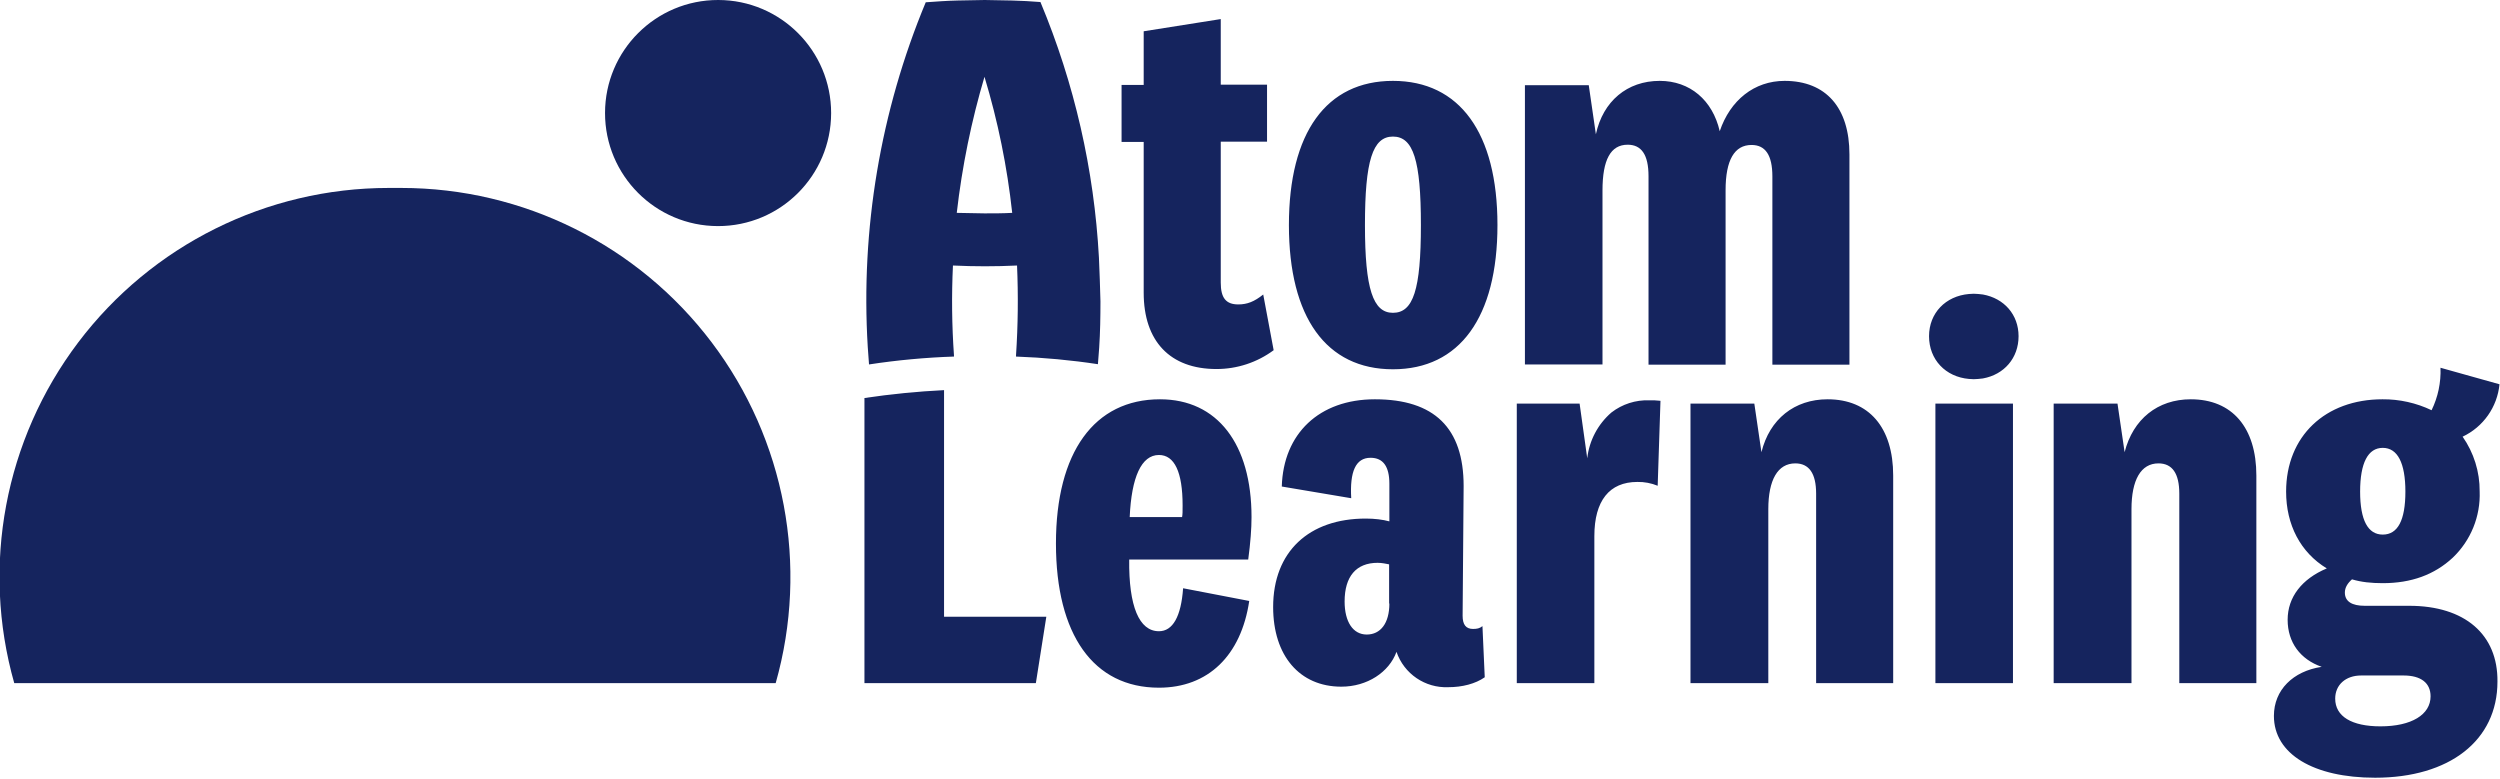
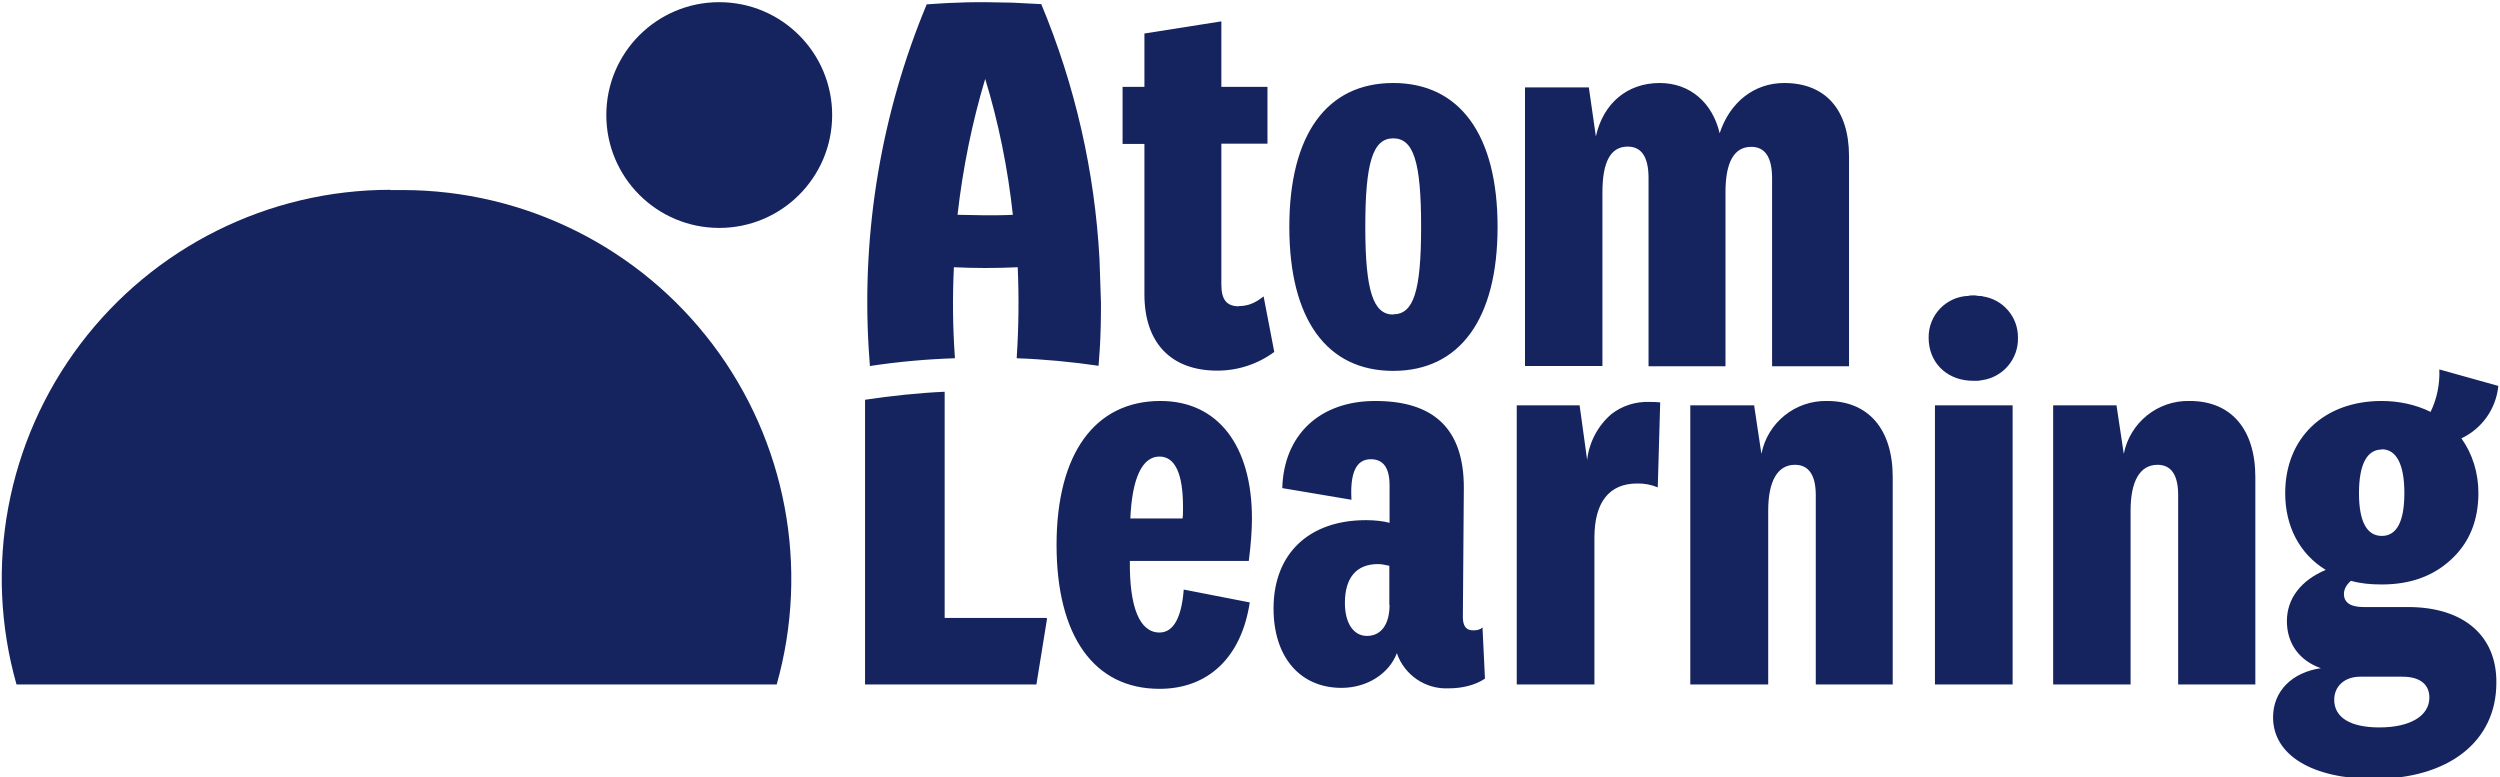
- <svg xmlns="http://www.w3.org/2000/svg" width="983" height="306" fill="none">
-   <path fill="#15245E" d="M282.4 0a44.4 44.4 0 1 1-.1 88.9 44.4 44.4 0 0 1 .1-88.9Z" />
-   <path fill="#15245E" fill-rule="evenodd" d="M152.8 73.9A153 153 0 0 0 5.6 268.6H305A153 153 0 0 0 157.8 73.9h-5Z" clip-rule="evenodd" />
-   <path fill="#15245E" d="M432.1 101.3A303.2 303.2 0 0 0 409.1.8a210 210 0 0 0-11.2-.6L387.2 0l-10.7.2c-4.2.1-8.3.4-12.5.7a304.7 304.7 0 0 0-22.8 135.5l.5 6.9a284 284 0 0 1 33.4-3.1v-.5a299.1 299.1 0 0 1-.4-35.3 261.7 261.7 0 0 0 25.2 0 323.5 323.5 0 0 1-.4 35.3v.5c10.9.4 21.7 1.4 32.2 3l.5-6.5c.4-6 .5-12.1.5-18.2-.2-5.9-.3-11.5-.6-17.2Zm-45-17.4-10.9-.2c2.1-18.4 5.8-36.3 10.9-53.5A295 295 0 0 1 398 83.7c-3.6.2-7.2.2-10.9.2Zm420.4 184.7V158.7h25.1l2.8 19.1c3.3-13 13-20.8 26-20.8 16.3 0 25.8 11.1 25.8 30v81.6h-30.3v-74.5c0-8-2.8-11.9-8.2-11.9-6.9 0-10.6 6.5-10.6 18v68.4h-30.6ZM761 158.7v109.9h30.5V158.7H761Zm18.7-42.9-1.8-.2-1.8-.1-1.9.1c-9.2.8-15.7 7.5-15.7 16.6 0 9.2 6.5 16 15.7 16.8l1.9.1 1.8-.1 1.8-.2c8.3-1.5 14-8 14-16.6 0-8.5-5.7-14.9-14-16.4Zm-115 152.8V158.7h25.1l2.8 19.1c3.2-13 13-20.8 26-20.8 16.3 0 25.8 11.1 25.8 30v81.6h-30.3v-74.5c0-8-2.8-11.9-8.2-11.9-6.9 0-10.6 6.5-10.6 18v68.4h-30.6Zm-11.8-111-1.1 33.4a20 20 0 0 0-8-1.5c-11 0-16.9 7.4-16.9 21.3v57.8h-30.5V158.7h24.7l3 21.5a28 28 0 0 1 9.5-18 23 23 0 0 1 14.9-4.8c1.6 0 2.9 0 4.4.2Zm-70 88.6c-1.1.9-2.2 1.1-3.7 1.1-2.8 0-4.1-1.7-4.1-5.2l.4-51c0-22.8-11.5-34.1-34.9-34.1-21.9 0-36 13.5-36.6 34.3l27.3 4.6c-.6-10.4 1.7-15.9 7.6-15.9 5 0 7.4 3.5 7.4 10.2V205c-2.6-.7-5.8-1.1-9.3-1.1-22.3 0-36.4 13-36.4 34.8 0 19.1 10.4 31.3 26.8 31.3 10.2 0 18.8-5.7 21.7-13.7a20.6 20.6 0 0 0 20.4 13.9c5.4 0 10.6-1.3 14.3-3.9l-.9-20.1Zm-36.6-8.9c0 7.8-3.5 12.2-8.9 12.2s-8.7-5-8.7-13c0-9.8 4.5-15.2 13-15.2 1.7 0 3.4.4 4.5.6v15.4h.1Zm-90.6 10.9c-7.8 0-11.9-9.8-11.7-28.2h46.8c.9-6.7 1.3-12.2 1.3-16.7 0-28.7-13.4-46.3-36-46.3-25.8 0-40.9 20.8-40.9 56.7 0 35.8 14.7 56.7 40.5 56.7 19.3 0 32.3-12.6 35.5-34.1l-26-5c-.8 11.2-4.1 16.9-9.5 16.9Zm0-69.3c6.1 0 9.3 6.7 9.3 19.8 0 2.6 0 3.5-.2 4.6h-20.6c.7-15.7 4.6-24.4 11.5-24.4Zm-44.3 63.7-4.1 26h-67.4V156.5a322 322 0 0 1 31.3-3.1v89.1h40.2v.1ZM652.6 31.8c11.9 0 20.8 7.6 23.6 19.8 4.1-12.2 13.6-19.8 25.5-19.8 16.3 0 25.5 10.6 25.5 28.9v82.7h-30.3v-74c0-8.5-2.8-12.4-8.2-12.4-6.7 0-10.2 5.9-10.2 17.8v68.6h-30.3V69.3c0-8.5-2.8-12.4-8.2-12.4-6.7 0-9.9 5.9-9.9 18v68.4h-30.5V33.5h25.1l2.8 19.3c2.8-13 12.3-21 25.1-21Zm-104.9 0c-26.2 0-40.9 20.4-40.9 56.7 0 36.3 14.7 56.7 40.9 56.7s41.1-20.4 41.1-56.7c0-36.3-14.9-56.7-41.1-56.7Zm0 91.2c-7.8 0-11-9.3-11-34.5s3-34.8 11-34.8 11 9.3 11 34.8c0 25.4-3 34.5-11 34.5Zm-60.8-3.3c3.5 0 6.3-1.1 9.8-3.9l4.1 21.9a37.7 37.7 0 0 1-22.5 7.4c-18.2 0-28.6-10.9-28.6-30V55.8H441V33.4h8.7V12.3L480 7.5v25.8h18.2v22.4H480v55.4c0 6 2 8.6 6.9 8.6Zm460.4 118.5h-17.5c-5 0-7.8-1.7-7.8-5.2 0-2 1.1-3.7 2.8-5.2 3.7 1.1 7.6 1.5 12.1 1.5 11.2 0 20.3-3.3 27.5-10a34.2 34.2 0 0 0 10.6-26.1 37 37 0 0 0-6.7-21.5 25.5 25.5 0 0 0 14.5-20.6l-23.2-6.5a34.9 34.9 0 0 1-3.5 16.7 44 44 0 0 0-19.3-4.3c-22.5 0-37.9 14.5-37.9 36.3 0 13 5.6 23.9 16 30.2-9.8 4.1-15.4 11.3-15.4 20.2 0 8.9 5 15.6 13.4 18.5-11.3 1.7-18.8 9.1-18.8 19.3 0 15 15.6 24.3 39.8 24.3 29.2 0 48.1-14.6 48.1-37.8.2-18.5-12.8-29.8-34.7-29.8Zm-10.4-62.1c5.8 0 8.9 5.9 8.9 17.2 0 11.3-3 16.9-8.9 16.9-5.8 0-8.9-5.6-8.9-16.9 0-11.3 3.1-17.2 8.9-17.2Zm-.9 109.5c-11.3 0-17.8-3.9-17.8-10.9 0-5.4 4.1-9.1 10.2-9.1h16.7c6.9 0 10.6 3 10.6 8.2 0 7.2-7.5 11.8-19.7 11.8Z" />
+ <svg xmlns="http://www.w3.org/2000/svg" width="1030" height="320" fill="none">
+   <path fill="#15245E" d="M296.4.9a46.5 46.5 0 1 1-.1 93 46.5 46.5 0 0 1 0-93Z" />
+   <path fill="#15245E" fill-rule="evenodd" d="M160.8 78.2A160.1 160.1 0 0 0 6.8 282H320A160.2 160.2 0 0 0 166 78.3h-5.2Z" clip-rule="evenodd" />
+   <path fill="#15245E" d="M453 106.9A317.2 317.2 0 0 0 429 1.7l-11.8-.6L406 .9c-3.7 0-7.5 0-11.2.2-4.4.1-8.6.4-13 .7a318.9 318.9 0 0 0-23.9 141.8l.5 7.2a297 297 0 0 1 35-3.2v-.5a313.1 313.1 0 0 1-.4-37 273 273 0 0 0 26.3 0 339 339 0 0 1-.4 37v.5c11.4.4 22.7 1.5 33.7 3.1l.5-6.8c.4-6.2.5-12.6.5-19l-.6-18Zm-47-18.2-11.5-.2c2.2-19.3 6-38 11.4-56 5.5 18 9.3 36.7 11.4 56-3.7.2-7.5.2-11.4.2ZM845.9 282V167H872l3 20a27 27 0 0 1 27.2-21.8c17 0 27 11.6 27 31.4V282h-31.8v-78c0-8.4-2.9-12.5-8.5-12.5-7.3 0-11.1 6.8-11.1 18.9V282h-32Zm-48.7-115v115h32V167h-32Zm19.6-45-2-.1c-.6-.2-1.2-.2-1.8-.2-.6 0-1.4 0-2 .2a17 17 0 0 0-16.4 17.3c0 9.7 6.8 16.8 16.4 17.6l2 .1h1.9l1.9-.3a17.2 17.2 0 0 0 14.6-17.4 17 17 0 0 0-14.6-17.1ZM696.4 282V167h26.3l3 20a27 27 0 0 1 27.1-21.8c17 0 27 11.6 27 31.4V282h-31.7v-78c0-8.4-3-12.5-8.6-12.5-7.2 0-11 6.8-11 18.9V282h-32ZM684 165.8l-1 35a20.9 20.9 0 0 0-8.5-1.6c-11.5 0-17.6 7.7-17.6 22.3V282h-32V167h25.9l3.1 22.5a29.3 29.3 0 0 1 10-18.9 24 24 0 0 1 15.6-5c1.6 0 3 0 4.6.2Zm-73.2 92.7c-1.1 1-2.3 1.2-3.9 1.2-2.9 0-4.2-1.8-4.2-5.5l.4-53.3c0-23.9-12-35.7-36.5-35.7-23 0-37.7 14.1-38.3 35.9l28.5 4.8c-.6-10.9 1.8-16.7 8-16.7 5.2 0 7.7 3.7 7.7 10.7v15.5c-2.7-.7-6-1.1-9.7-1.1-23.3 0-38.1 13.6-38.1 36.4 0 20 10.9 32.7 28 32.7 10.7 0 19.7-6 22.8-14.3a21.5 21.5 0 0 0 21.3 14.5c5.6 0 11-1.3 15-4l-1-21Zm-38.3-9.3c0 8.2-3.6 12.8-9.3 12.8-5.6 0-9.1-5.3-9.1-13.6 0-10.3 4.7-16 13.6-16 1.8 0 3.6.5 4.7.7v16.1h.1Zm-94.8 11.4c-8.1 0-12.4-10.2-12.2-29.5h49c.9-7 1.3-12.8 1.3-17.5 0-30-14-48.4-37.7-48.4-27 0-42.8 21.7-42.8 59.3 0 37.5 15.4 59.3 42.4 59.3 20.2 0 33.8-13.1 37.2-35.6l-27.2-5.3c-.9 11.7-4.3 17.7-10 17.7Zm0-72.5c6.4 0 9.7 7 9.7 20.7 0 2.7 0 3.7-.2 4.8h-21.5c.7-16.4 4.8-25.5 12-25.5Zm-46.3 66.7L427 282h-70.6V164.7c10.8-1.6 21.7-2.8 32.8-3.3v93.2h42v.2ZM683.8 34.2c12.4 0 21.7 8 24.7 20.7 4.2-12.8 14.2-20.7 26.6-20.7 17 0 26.7 11 26.7 30.2v86.5h-31.7V73.5c0-8.9-3-13-8.6-13-7 0-10.6 6.2-10.6 18.7v71.7h-31.7V73.4c0-8.9-3-13-8.6-13-7 0-10.4 6.2-10.4 18.9v71.5h-31.9V36h26.3l2.9 20.2c3-13.6 12.9-22 26.3-22Zm-109.8 0c-27.4 0-42.8 21.3-42.8 59.3s15.4 59.3 42.8 59.3 43-21.3 43-59.3-15.6-59.3-43-59.3Zm0 95.4c-8.2 0-11.5-9.7-11.5-36.1C562.5 67 565.6 57 574 57s11.5 9.7 11.5 36.4c0 26.6-3.1 36.1-11.5 36.1Zm-63.6-3.5c3.6 0 6.6-1.1 10.2-4L525 145a39.4 39.4 0 0 1-23.5 7.7c-19 0-30-11.4-30-31.4v-62h-9V35.8h9v-22l31.7-5v27h19v23.4h-19v58c0 6.2 2.1 9 7.3 9Zm481.7 124h-18.3c-5.2 0-8.1-1.7-8.1-5.4 0-2 1.1-3.9 2.9-5.4 3.9 1.1 8 1.5 12.7 1.5 11.7 0 21.2-3.4 28.7-10.4s11.1-16.1 11.1-27.3c0-8.4-2.5-16.2-7-22.5a26.7 26.7 0 0 0 15.2-21.6l-24.3-6.8a36.5 36.5 0 0 1-3.6 17.5c-6.1-3-13-4.5-20.2-4.5-23.6 0-39.7 15.1-39.7 38 0 13.6 5.9 25 16.7 31.6-10.2 4.3-16 11.8-16 21.1s5.2 16.3 14 19.4c-11.9 1.7-19.7 9.5-19.7 20.2 0 15.7 16.3 25.4 41.6 25.4 30.6 0 50.4-15.3 50.4-39.6.2-19.3-13.4-31.2-36.4-31.2Zm-10.8-65c6 0 9.3 6.2 9.3 18 0 11.9-3.2 17.7-9.3 17.7-6.1 0-9.4-5.8-9.4-17.6 0-11.9 3.3-18 9.4-18Zm-1 114.6c-11.8 0-18.6-4-18.6-11.4 0-5.6 4.3-9.5 10.7-9.5h17.4c7.3 0 11.1 3.2 11.1 8.6 0 7.5-7.8 12.3-20.6 12.3Z" />
</svg>
